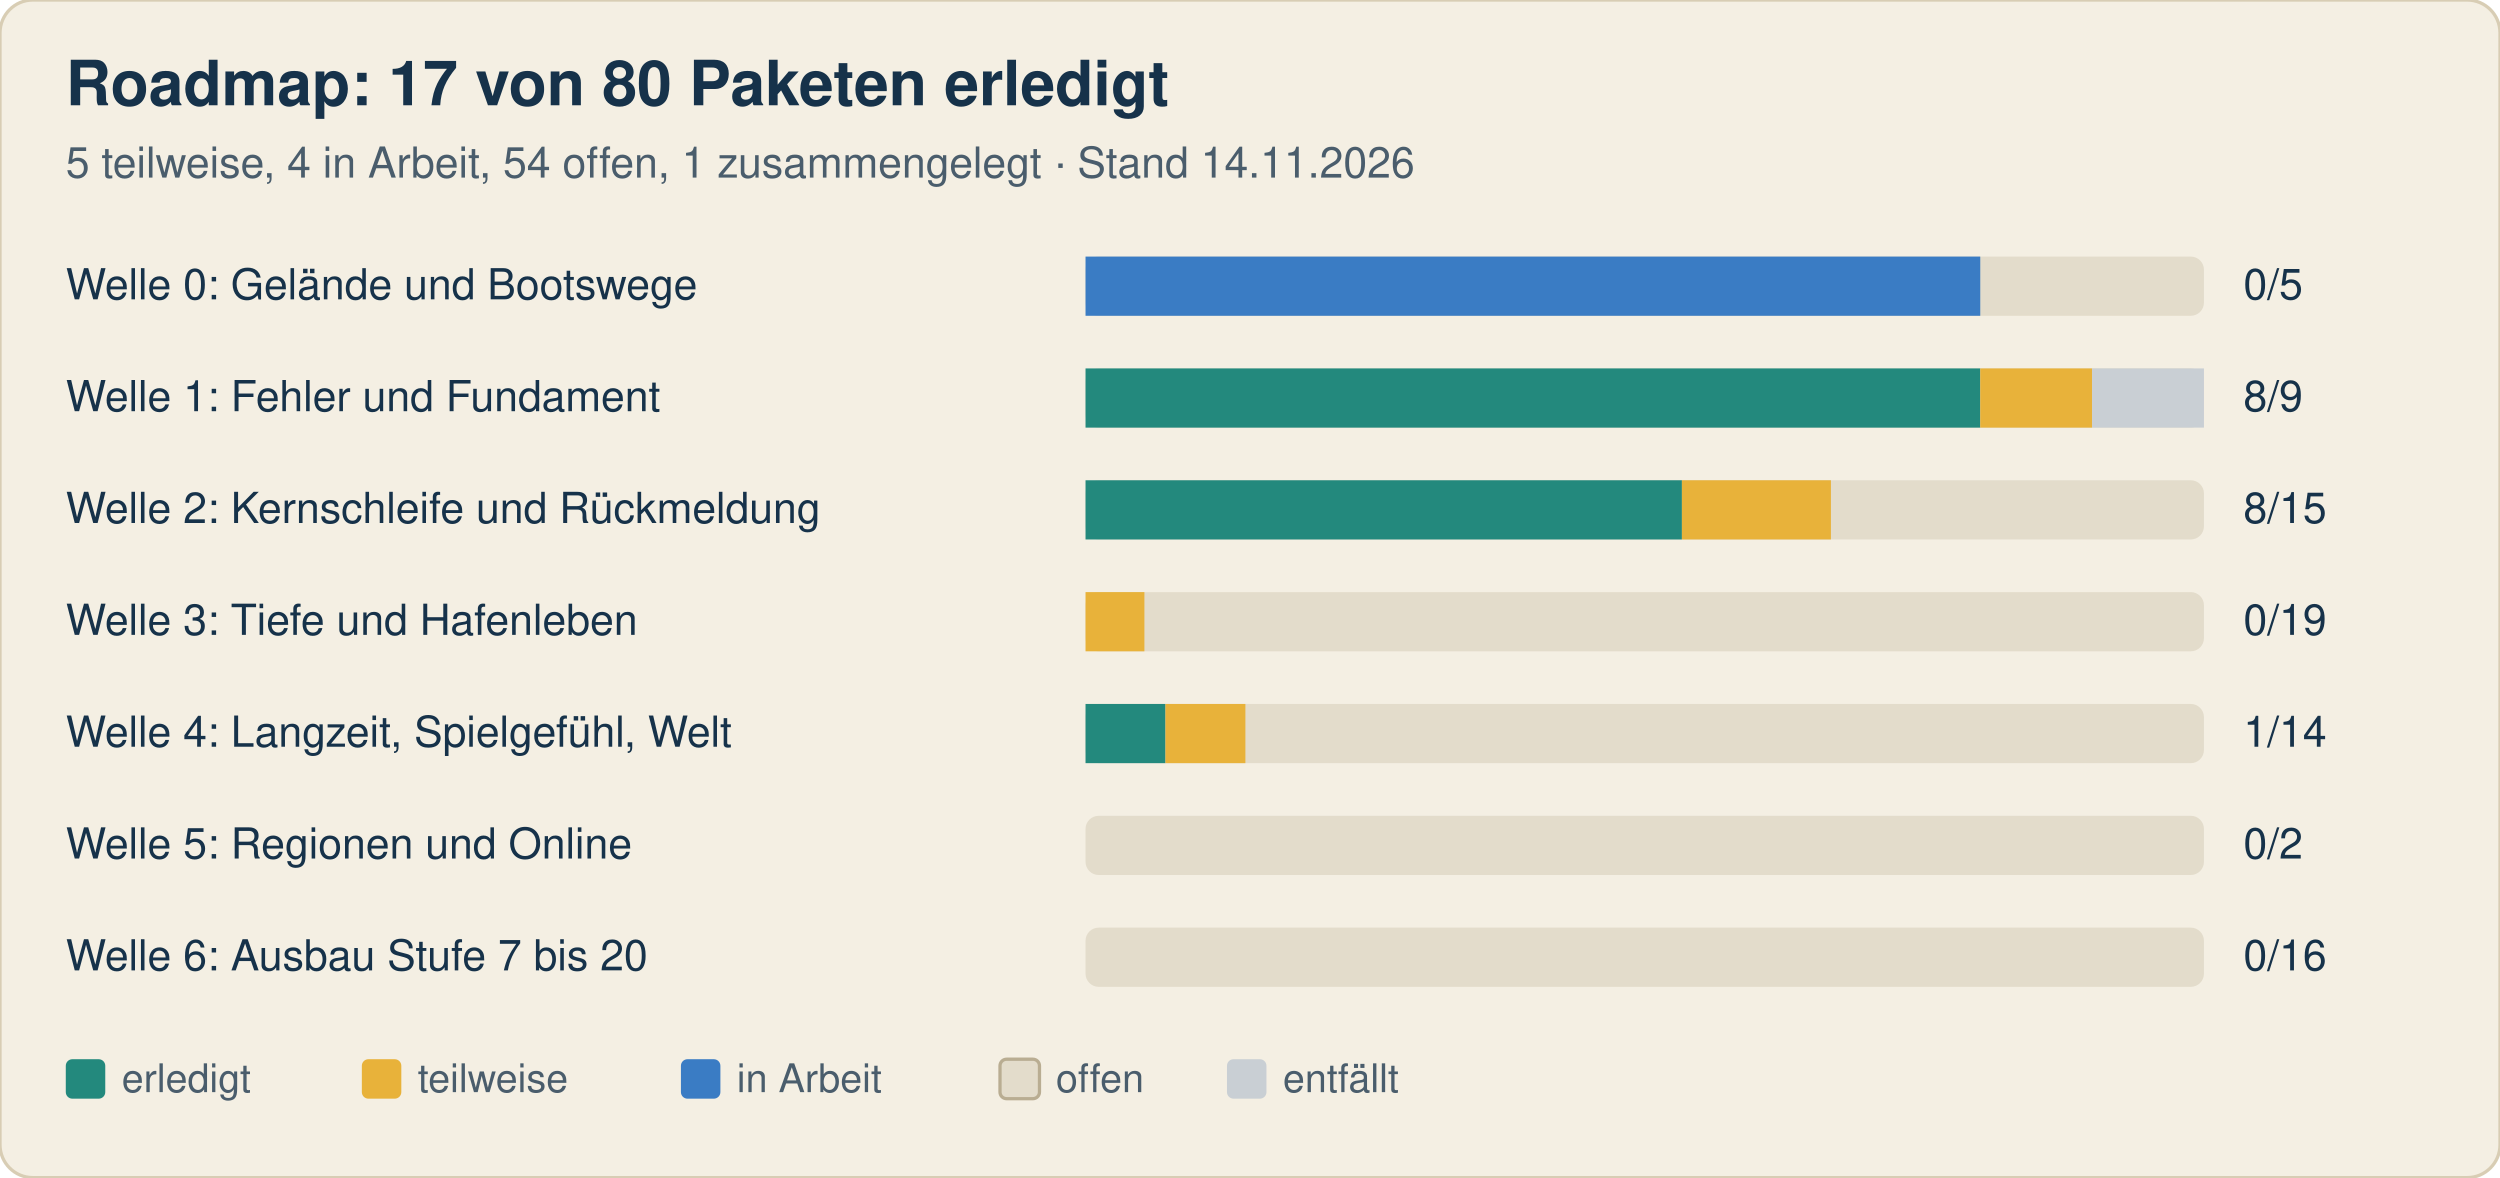
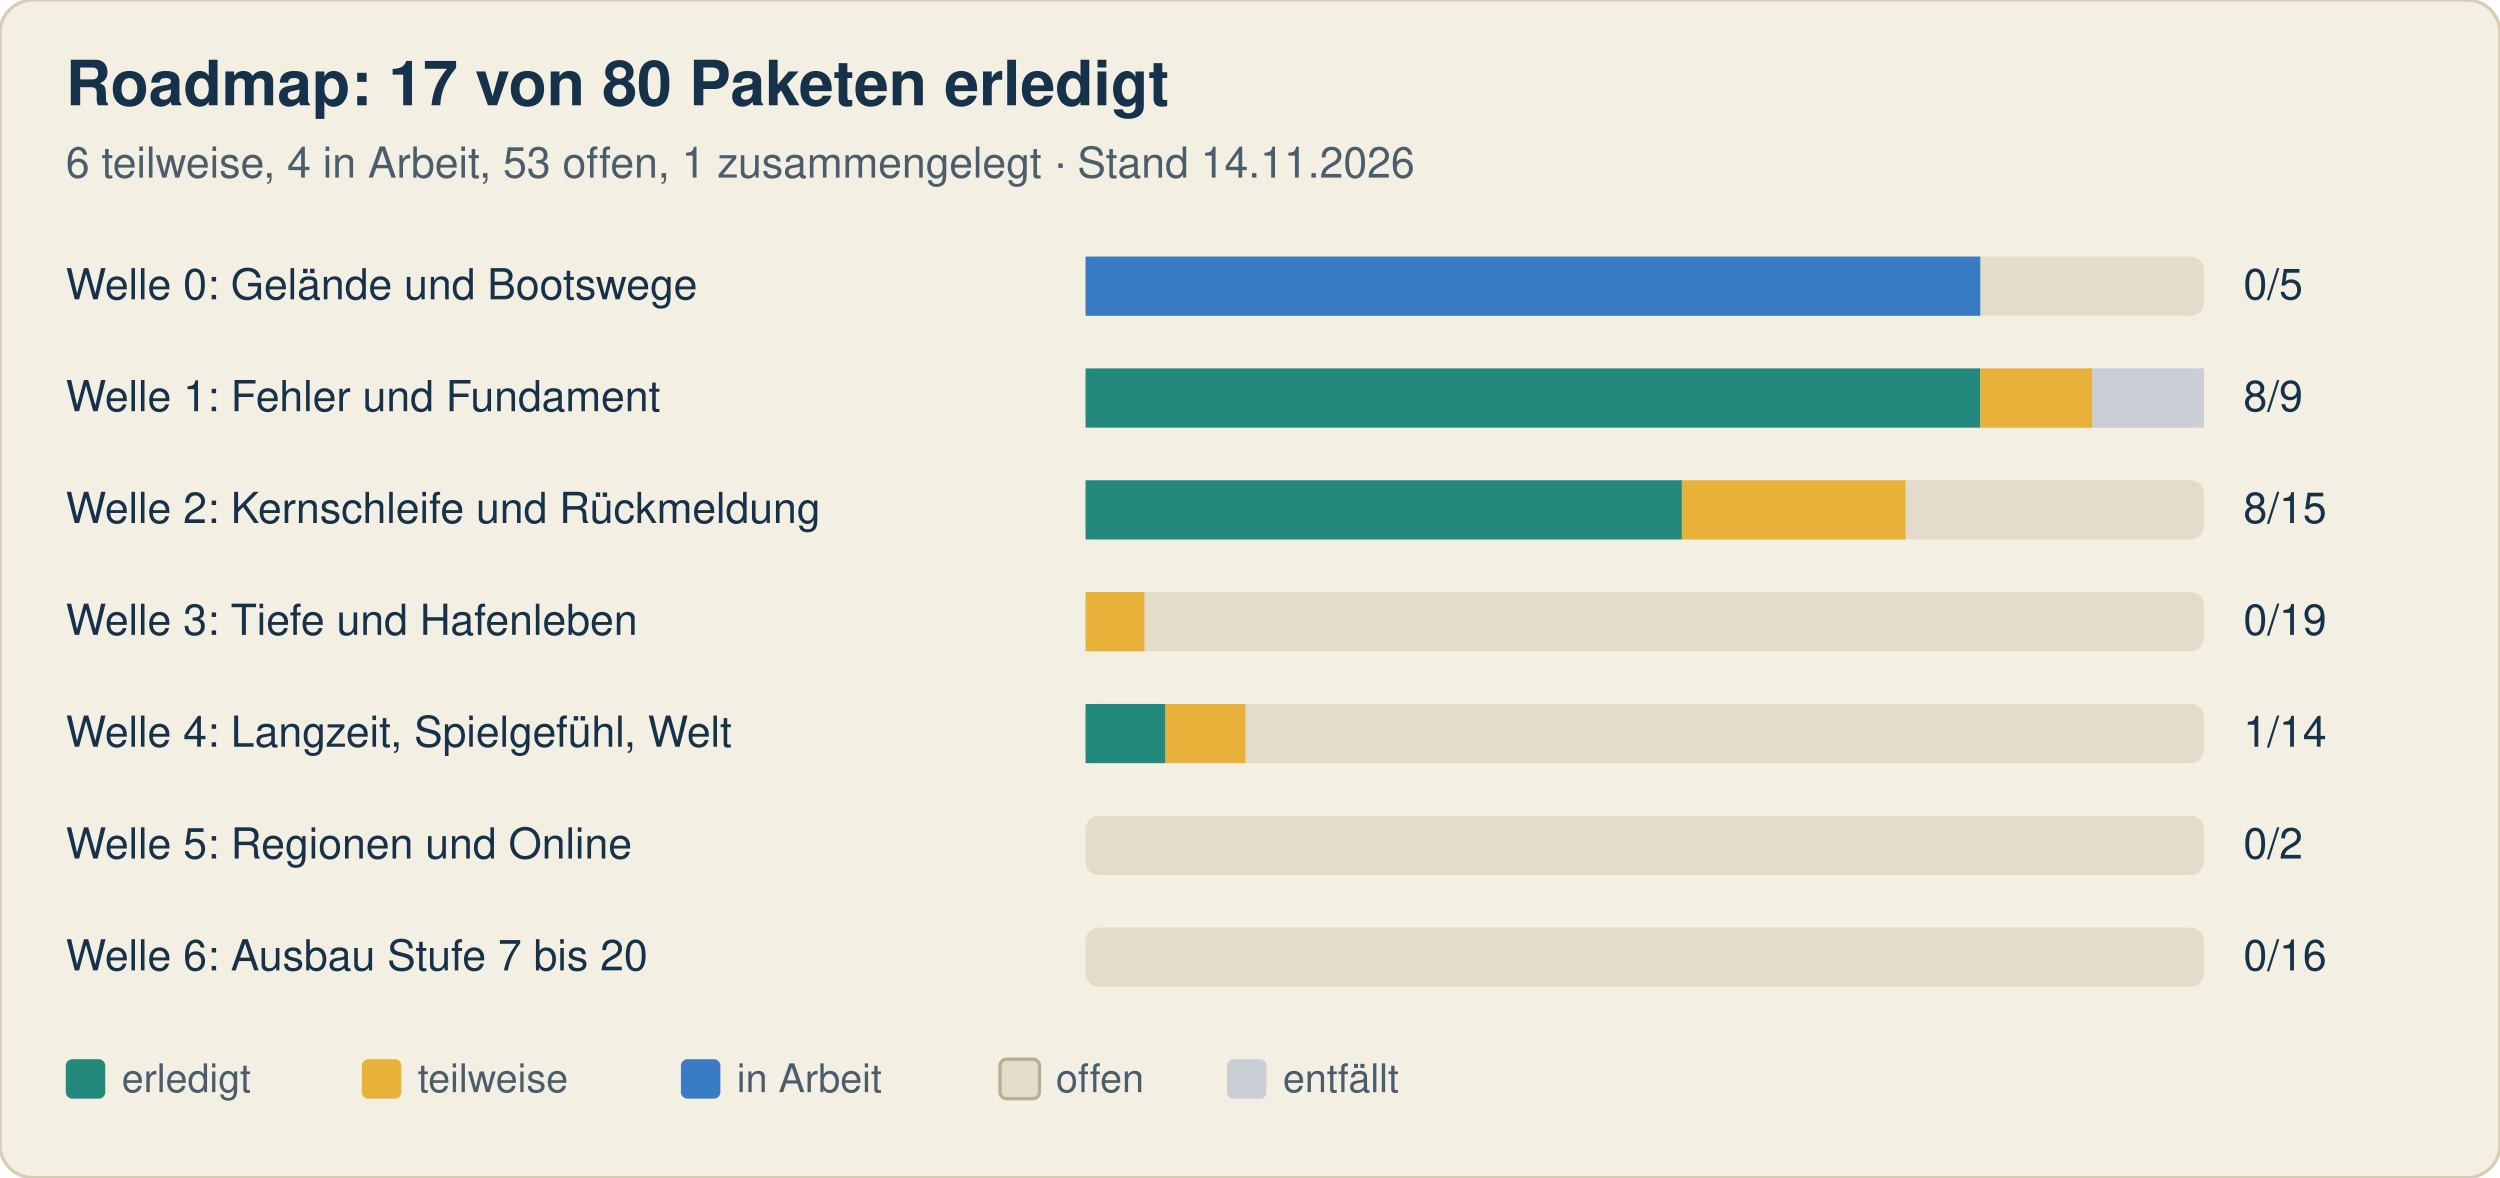
<svg xmlns="http://www.w3.org/2000/svg" width="760" height="358" viewBox="0 0 760 358" font-family="-apple-system, Segoe UI, Helvetica, Arial, sans-serif">
  <rect width="760" height="358" rx="10" fill="#f4efe3" stroke="#d8cdb4" />
  <text x="20" y="32" font-size="19" font-weight="700" fill="#16324a">Roadmap: 17 von 80 Paketen erledigt</text>
-   <text x="20" y="54" font-size="13" fill="#4a5d6c">5 teilweise, 4 in Arbeit, 54 offen, 1 zusammengelegt · Stand 14.11.2026</text>
+   <text x="20" y="54" font-size="13" fill="#4a5d6c">6 teilweise, 4 in Arbeit, 53 offen, 1 zusammengelegt · Stand 14.11.2026</text>
  <text x="20" y="91" font-size="13" fill="#16324a">Welle 0: Gelände und Bootswege</text>
  <rect x="330" y="78" width="340" height="18" rx="4" fill="#e3dccb" />
  <rect x="330.0" y="78" width="272.0" height="18" fill="#3a7cc4" />
  <text x="682" y="91" font-size="13" fill="#16324a">0/5</text>
  <text x="20" y="125" font-size="13" fill="#16324a">Welle 1: Fehler und Fundament</text>
  <rect x="330" y="112" width="340" height="18" rx="4" fill="#e3dccb" />
  <rect x="330.0" y="112" width="272.0" height="18" fill="#23897d" />
  <rect x="602.0" y="112" width="34.0" height="18" fill="#e8b23a" />
  <rect x="636.0" y="112" width="34.0" height="18" fill="#c9cfd4" />
  <text x="682" y="125" font-size="13" fill="#16324a">8/9</text>
  <text x="20" y="159" font-size="13" fill="#16324a">Welle 2: Kernschleife und Rückmeldung</text>
  <rect x="330" y="146" width="340" height="18" rx="4" fill="#e3dccb" />
  <rect x="330.0" y="146" width="181.3" height="18" fill="#23897d" />
-   <rect x="511.3" y="146" width="45.3" height="18" fill="#e8b23a" />
+   <rect x="511.3" y="146" width="68.0" height="18" fill="#e8b23a" />
  <text x="682" y="159" font-size="13" fill="#16324a">8/15</text>
  <text x="20" y="193" font-size="13" fill="#16324a">Welle 3: Tiefe und Hafenleben</text>
  <rect x="330" y="180" width="340" height="18" rx="4" fill="#e3dccb" />
  <rect x="330.0" y="180" width="17.9" height="18" fill="#e8b23a" />
  <text x="682" y="193" font-size="13" fill="#16324a">0/19</text>
  <text x="20" y="227" font-size="13" fill="#16324a">Welle 4: Langzeit, Spielgefühl, Welt</text>
  <rect x="330" y="214" width="340" height="18" rx="4" fill="#e3dccb" />
  <rect x="330.0" y="214" width="24.3" height="18" fill="#23897d" />
  <rect x="354.3" y="214" width="24.3" height="18" fill="#e8b23a" />
  <text x="682" y="227" font-size="13" fill="#16324a">1/14</text>
  <text x="20" y="261" font-size="13" fill="#16324a">Welle 5: Regionen und Online</text>
  <rect x="330" y="248" width="340" height="18" rx="4" fill="#e3dccb" />
  <text x="682" y="261" font-size="13" fill="#16324a">0/2</text>
  <text x="20" y="295" font-size="13" fill="#16324a">Welle 6: Ausbau Stufe 7 bis 20</text>
  <rect x="330" y="282" width="340" height="18" rx="4" fill="#e3dccb" />
  <text x="682" y="295" font-size="13" fill="#16324a">0/16</text>
  <rect x="20" y="322" width="12" height="12" rx="2" fill="#23897d" />
  <text x="37" y="332" font-size="12" fill="#4a5d6c">erledigt</text>
  <rect x="110" y="322" width="12" height="12" rx="2" fill="#e8b23a" />
  <text x="127" y="332" font-size="12" fill="#4a5d6c">teilweise</text>
  <rect x="207" y="322" width="12" height="12" rx="2" fill="#3a7cc4" />
  <text x="224" y="332" font-size="12" fill="#4a5d6c">in Arbeit</text>
  <rect x="304" y="322" width="12" height="12" rx="2" fill="#e3dccb" stroke="#b9ad92" />
  <text x="321" y="332" font-size="12" fill="#4a5d6c">offen</text>
  <rect x="373" y="322" width="12" height="12" rx="2" fill="#c9cfd4" />
  <text x="390" y="332" font-size="12" fill="#4a5d6c">entfällt</text>
</svg>
